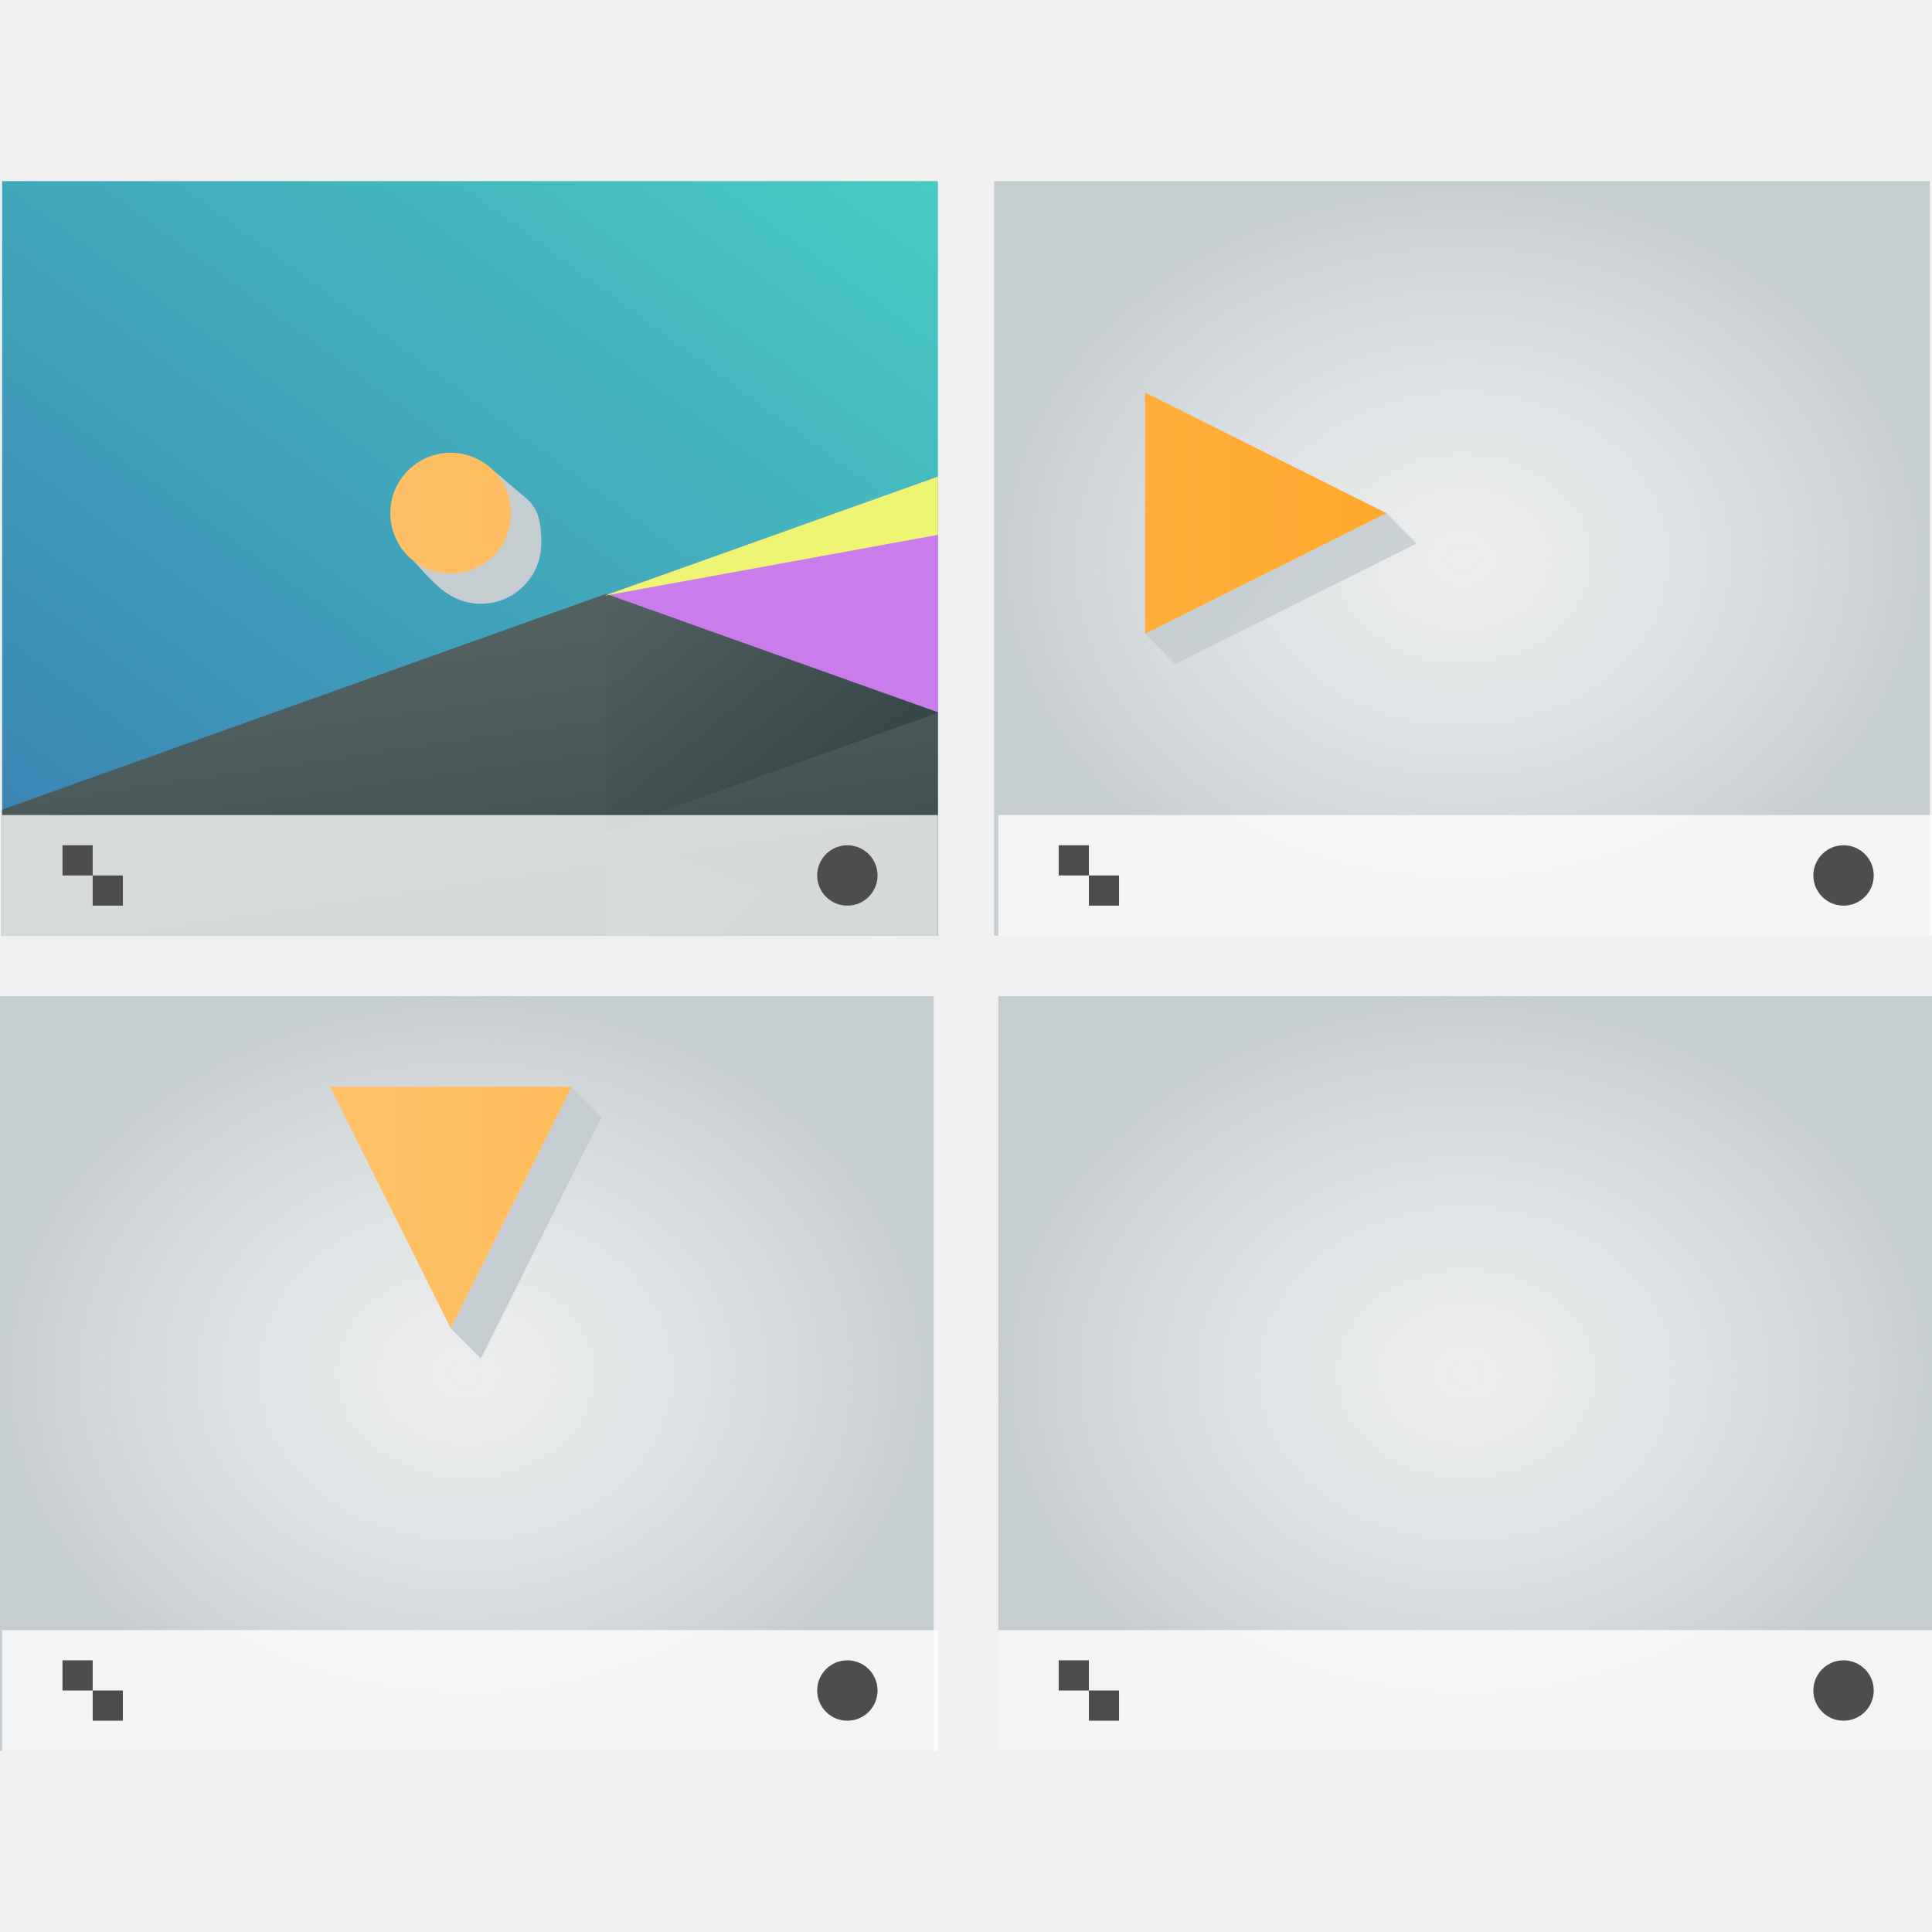
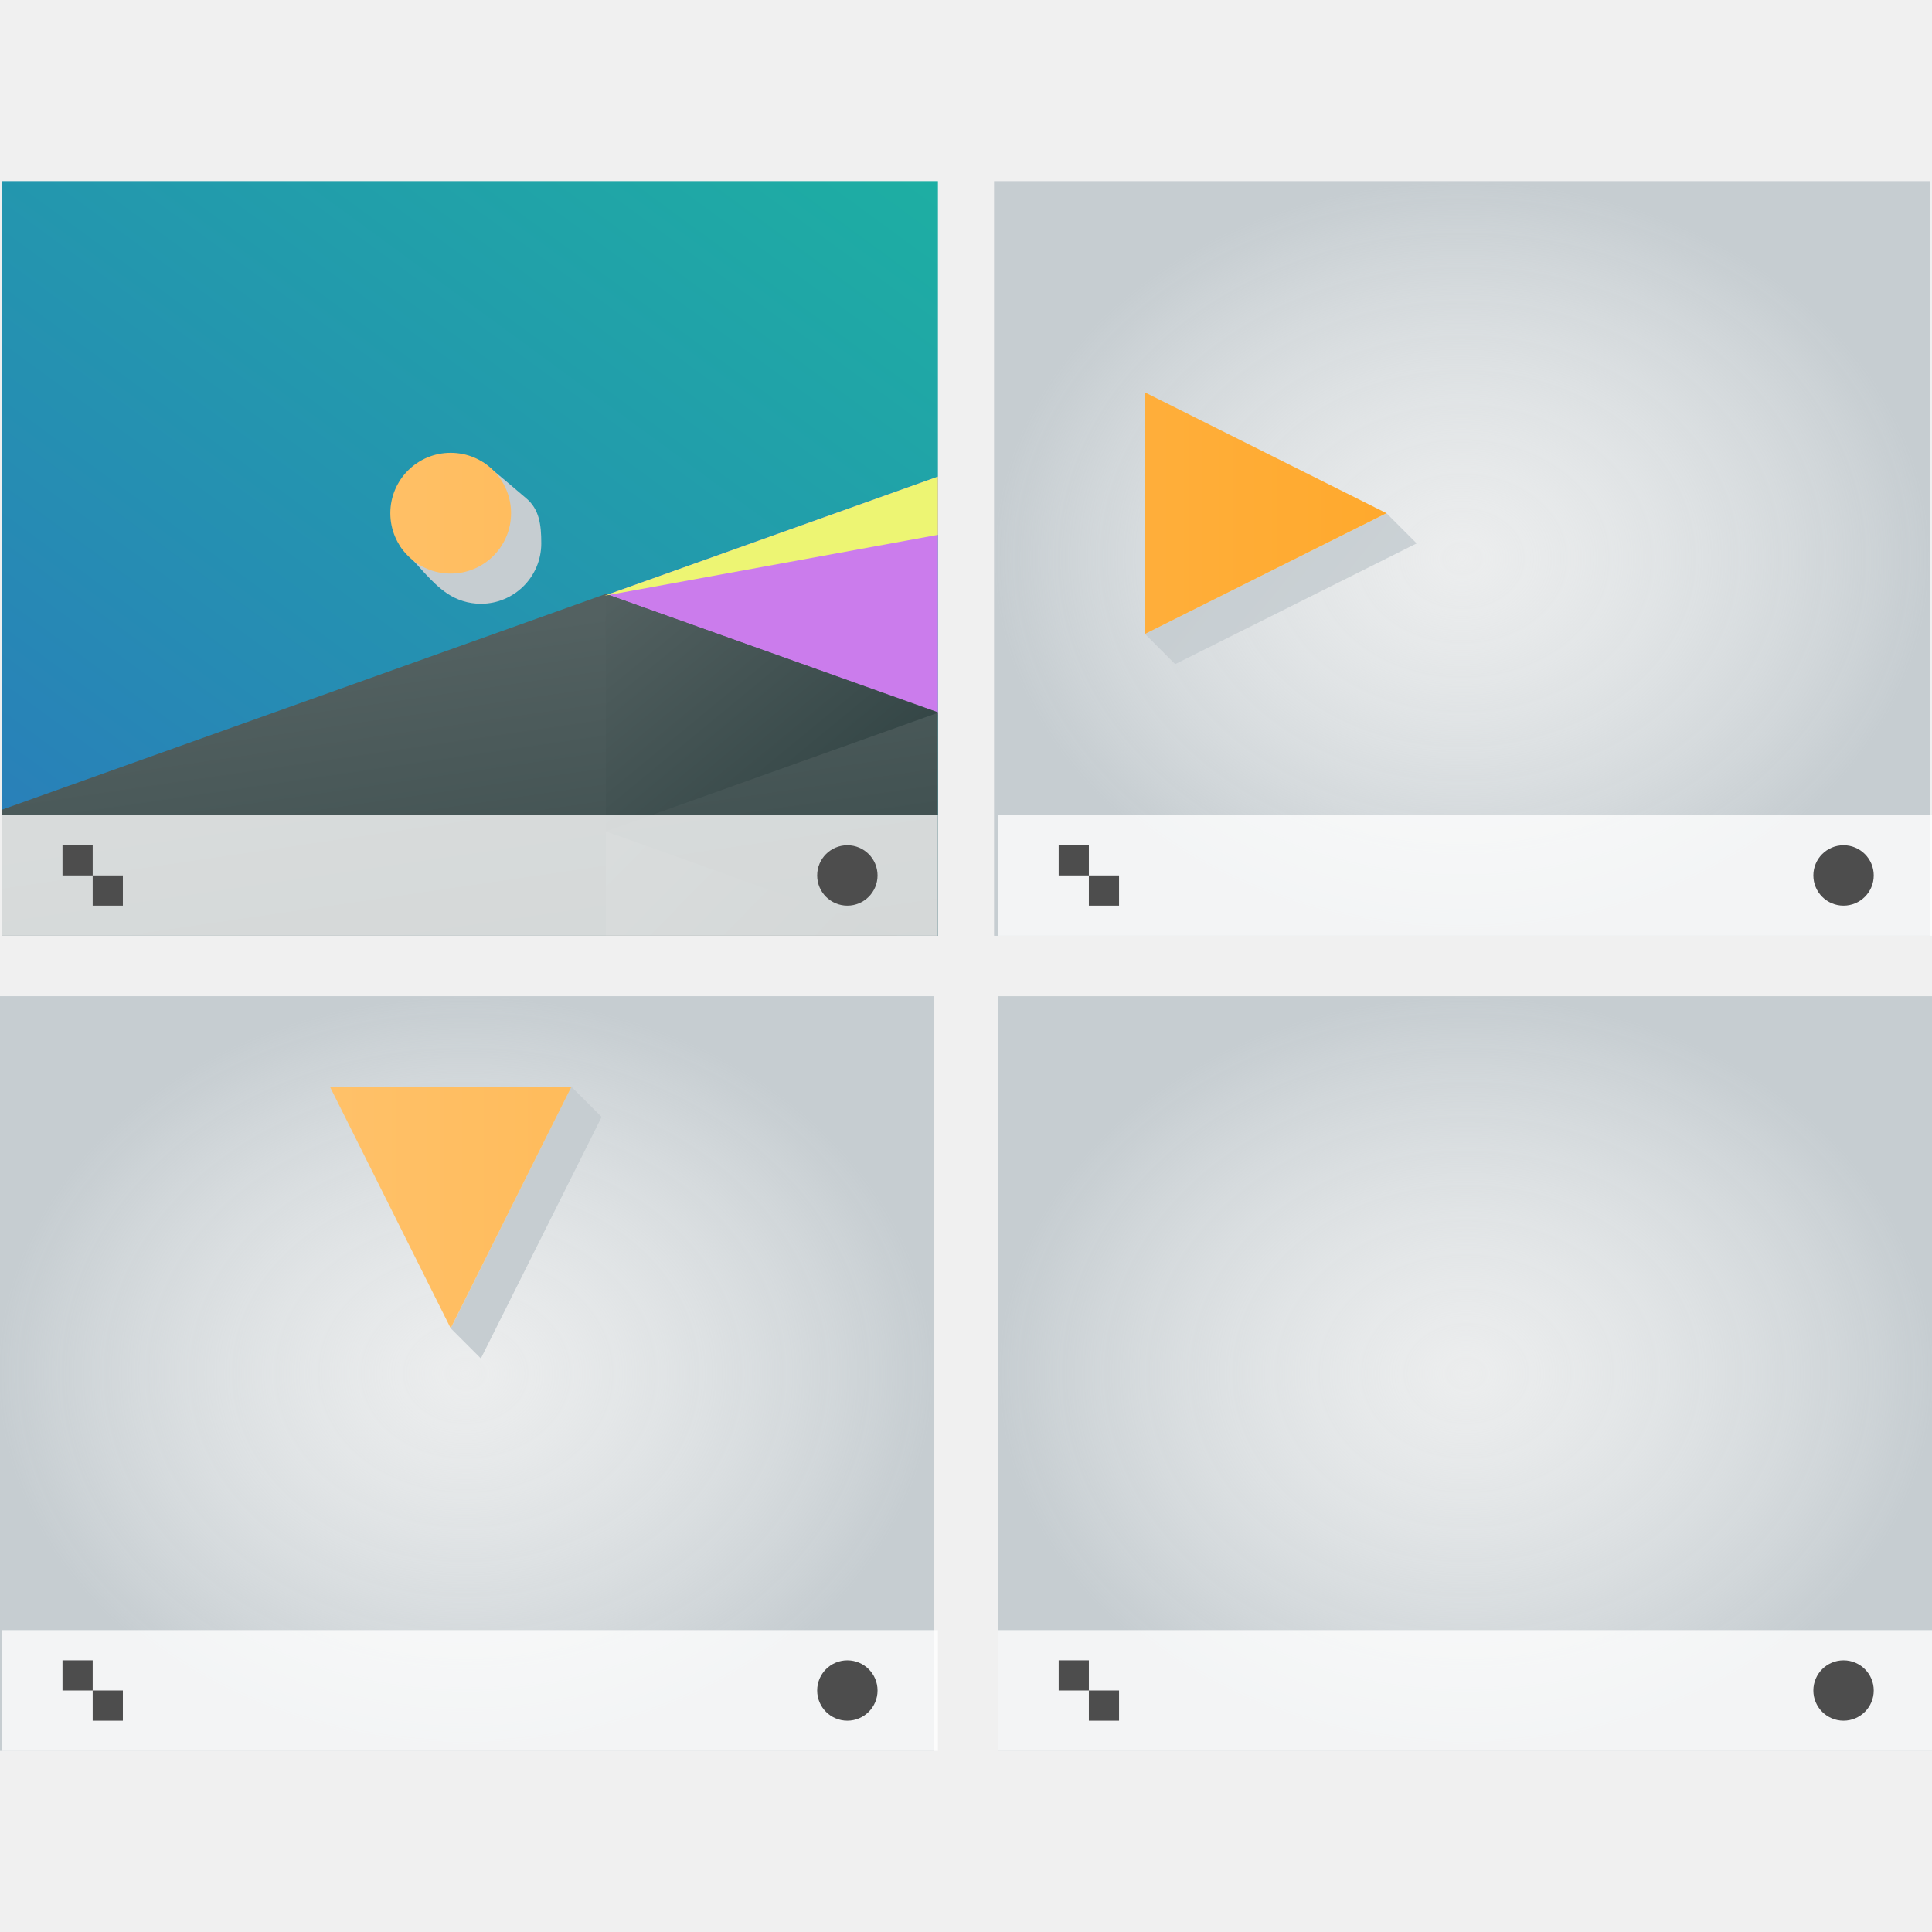
<svg xmlns="http://www.w3.org/2000/svg" xmlns:xlink="http://www.w3.org/1999/xlink" width="64" height="64" viewBox="0 0 64 64" id="svg7266" version="1.1">
  <defs id="defs7268">
    <radialGradient xlink:href="#linearGradient8715" id="radialGradient8667-2-6-7" cx="400.571" cy="531.798" fx="400.571" fy="531.798" r="16" gradientTransform="matrix(0.9687501,0,0,0.7812501,397.3036,-239.0336)" gradientUnits="userSpaceOnUse" />
    <linearGradient id="linearGradient8715">
      <stop style="stop-color:#e0e5e7;stop-opacity:0.267" stop-color="#c6cdd1" id="stop8717" />
      <stop style="stop-color:#c6cdd1;stop-opacity:1" offset="1" stop-color="#e0e5e7" id="stop8719" />
    </linearGradient>
    <radialGradient xlink:href="#linearGradient8715" id="radialGradient8667-2-5-1" cx="400.571" cy="531.798" fx="400.571" fy="531.798" r="16" gradientTransform="matrix(0.9687501,0,0,0.7812501,397.444,-212.0336)" gradientUnits="userSpaceOnUse" />
    <radialGradient xlink:href="#linearGradient8715" id="radialGradient8667-2-4" cx="400.571" cy="531.798" fx="400.571" fy="531.798" r="16" gradientTransform="matrix(1,0,0,0.875,0,66.47475)" gradientUnits="userSpaceOnUse" />
    <linearGradient xlink:href="#linearGradient4697" id="linearGradient8657-1" gradientUnits="userSpaceOnUse" gradientTransform="matrix(1.333334,0,0,0.8249995,-512.7621,-411.6331)" x1="418.17" y1="503.079" x2="384.571" y2="531.458" />
    <linearGradient id="linearGradient4697">
-       <stop id="stop6546" stop-color="#4ce0c6" />
-       <stop id="stop6548" stop-color="#3b85b5" offset="1" />
+       <stop id="stop6546" stop-color="#1abc9c" />
+       <stop id="stop6548" stop-color="#2980b9" offset="1" />
    </linearGradient>
    <linearGradient xlink:href="#linearGradient4468" id="linearGradient8661-0" gradientUnits="userSpaceOnUse" gradientTransform="matrix(1.333334,0,0,0.8249995,-512.7621,-411.6331)" x1="398.092" y1="542.224" x2="394.003" y2="524.9" />
    <linearGradient id="linearGradient4468">
      <stop id="stop6558" stop-color="#334545" />
      <stop id="stop6560" stop-color="#536161" offset="1" />
    </linearGradient>
    <linearGradient xlink:href="#linearGradient4468" id="linearGradient25117" gradientUnits="userSpaceOnUse" gradientTransform="matrix(-1.333334,0,0,0.8249994,1342.953,-286.6994)" x1="431.571" y1="568.798" x2="439.571" y2="562.798" />
    <linearGradient xlink:href="#linearGradient4468" id="linearGradient25119" gradientUnits="userSpaceOnUse" gradientTransform="matrix(-1.333334,0,0,0.8249995,1342.953,-286.6995)" x1="431.313" y1="577.102" x2="440.632" y2="571.445" />
    <linearGradient xlink:href="#linearGradient4303-6" id="linearGradient25121" gradientUnits="userSpaceOnUse" gradientTransform="translate(737.8572,158.9336)" x1="28.473" y1="28.836" x2="54.737" y2="50.229" />
    <linearGradient id="linearGradient4303-6">
      <stop stop-color="#c6cdd1" id="stop12" />
      <stop offset="1" stop-color="#e0e5e7" id="stop14" />
    </linearGradient>
    <linearGradient xlink:href="#linearGradient4526" id="linearGradient8860-0" x1="11" y1="28.5" x2="46" y2="28.5" gradientUnits="userSpaceOnUse" />
    <linearGradient id="linearGradient4526">
      <stop id="stop6552" stop-color="#ffc169" />
      <stop id="stop6554" stop-color="#ffa92d" offset="1" />
    </linearGradient>
  </defs>
  <g id="layer1" transform="translate(0,-988.3622)">
    <g id="g9029-9" transform="translate(-736.9274,830.4285)">
      <rect y="163.934" x="769.857" height="25" width="31" rx="0" id="rect6560-2-5-3-0-4-8-0-6-8-0" style="fill:url(#radialGradient8667-2-6-7);fill-opacity:1" />
      <rect y="190.934" x="769.998" height="25" width="31" rx="0" id="rect6560-2-5-3-0-4-8-0-6-2-0" style="fill:url(#radialGradient8667-2-5-1);fill-opacity:1" />
      <g transform="matrix(0.9687501,0,0,0.8928573,364.3036,-271.3861)" id="g6558-6-2-2-5-7-2-8-71-8">
        <rect y="517.798" x="384.571" height="28" width="32" rx="0" id="rect6560-2-5-3-0-4-8-0-6-0" style="fill:url(#radialGradient8667-2-4);fill-opacity:1" />
      </g>
      <g transform="translate(0.1404,-1.4932499e-7)" id="g12284-52-7-3-9">
        <path id="path6573-4-8-6-3-7-3-2-0-0" transform="translate(736.8572,157.9336)" d="M 0,6 0,31 31,31 31,6 0,6 Z" style="fill:url(#linearGradient8657-1)" />
        <path style="fill:#cb7cec;stroke-width:2;stroke-linecap:round" d="M 31,15.789 19.955,19.734 31,23.68 31,15.789 Z" transform="translate(736.8572,157.9336)" id="path6575-0-3-6-4-8-6-8-4-8" />
        <path style="fill:url(#linearGradient8661-0);stroke-width:2;stroke-linecap:round" d="M 20,19.674 0,26.82 0,31 31,31 31,23.594 20,19.674 Z" transform="translate(736.8572,157.9336)" id="path6577-2-5-7-4-2-3-3-8-3" />
        <path id="path6579-2-2-7-7-2-8-8-3-1" d="m 767.868,181.542 -11.011,-3.934 0,7.867 z" style="fill:url(#linearGradient25117);stroke-width:2;stroke-linecap:round" />
        <path id="path6585-1-2-7-3-7-8-0-4-2" d="m 756.857,185.476 0,3.458 9.679,0 -9.679,-3.458 z" style="fill:url(#linearGradient25119);stroke-width:2;stroke-linecap:round" />
        <path style="fill:#edf573;stroke-width:2;stroke-linecap:round" d="M 31,15.789 19.955,19.734 31,17.717 31,15.789 Z" transform="translate(736.8572,157.9336)" id="path6589-5-6-0-2-7-0-5-6-8" />
      </g>
      <g transform="translate(0.1404,-1.4932499e-7)" id="g12279-3-0-0-8">
        <path style="fill:#ffffff;fill-opacity:0.784" d="m 0,27 0,4 31,0 0,-4 z" transform="translate(736.8572,157.9336)" id="rect6599-4-0-2-0-5-2-7-1-4" />
        <path id="path6603-2-5-4-1-9-6-0-9-3" d="m 738.857,185.934 0,1 1,0 0,-1 -1,0 z m 1,1 0,1 1,0 0,-1 -1,0 z" style="fill:#4d4d4d" />
        <circle id="circle6601-6-4-1-0-9-2-1-0-2-7" cx="764.857" cy="186.934" r="1" style="fill:#4d4d4d" />
      </g>
      <g transform="translate(33.1404,-1.4932499e-7)" id="g12279-5-5-1-3-3">
        <path style="fill:#ffffff;fill-opacity:0.784" d="m 0,27 0,4 31,0 0,-4 z" transform="translate(736.8572,157.9336)" id="rect6599-4-0-2-0-5-8-3-1-2-2" />
        <path id="path6603-2-5-4-1-9-4-08-7-6-4" d="m 738.857,185.934 0,1 1,0 0,-1 -1,0 z m 1,1 0,1 1,0 0,-1 -1,0 z" style="fill:#4d4d4d" />
        <circle id="circle6601-6-4-1-0-9-2-6-8-7-1-8" cx="764.857" cy="186.934" r="1" style="fill:#4d4d4d" />
      </g>
      <g transform="translate(0.1404,27)" id="g12279-9-4-1-0-8">
        <path style="fill:#ffffff;fill-opacity:0.784" d="m 0,27 0,4 31,0 0,-4 z" transform="translate(736.8572,157.9336)" id="rect6599-4-0-2-0-5-4-4-0-7-8" />
        <path id="path6603-2-5-4-1-9-2-4-1-0-8" d="m 738.857,185.934 0,1 1,0 0,-1 -1,0 z m 1,1 0,1 1,0 0,-1 -1,0 z" style="fill:#4d4d4d" />
        <circle id="circle6601-6-4-1-0-9-2-4-0-4-8-8" cx="764.857" cy="186.934" r="1" style="fill:#4d4d4d" />
      </g>
      <g transform="translate(33.1404,27)" id="g12279-5-3-1-0-3-1">
        <path style="fill:#ffffff;fill-opacity:0.784" d="m 0,27 0,4 31,0 0,-4 z" transform="translate(736.8572,157.9336)" id="rect6599-4-0-2-0-5-8-6-8-1-1-9" />
        <path id="path6603-2-5-4-1-9-4-0-3-2-5-4" d="m 738.857,185.934 0,1 1,0 0,-1 -1,0 z m 1,1 0,1 1,0 0,-1 -1,0 z" style="fill:#4d4d4d" />
        <circle id="circle6601-6-4-1-0-9-2-6-9-0-2-5-8" cx="764.857" cy="186.934" r="1" style="fill:#4d4d4d" />
      </g>
      <path id="path8779-7-2-2-8" d="m 774.857,178.934 1,1 8,-4 -1,-1 z M 752.996,173.3 c -0.863,-0.69 -3.497,2.074 -2.713,2.851 0.515,0.51 0.922,1.078 1.452,1.438 0.32,0.217 0.707,0.345 1.123,0.345 1.105,0 2,-0.895 2,-2 0,-0.619 -0.063,-1.132 -0.505,-1.499 -0.346,-0.288 -0.713,-0.619 -1.357,-1.134 z m 2.861,20.634 -4,8 1,1 4,-8 z" style="fill:url(#linearGradient25121);fill-opacity:1;stroke:none;stroke-width:2;stroke-miterlimit:4;stroke-dasharray:none;stroke-opacity:1" />
      <path id="path8779-3" transform="translate(736.8572,157.9336)" d="m 38,13 0,8 8,-4 -8,-4 z m -23,2 a 2,2 0 0 0 -2,2 2,2 0 0 0 2,2 2,2 0 0 0 2,-2 2,2 0 0 0 -2,-2 z m -4,21 4,8 4,-8 -8,0 z" style="fill:url(#linearGradient8860-0);fill-opacity:1;stroke:none;stroke-width:2;stroke-miterlimit:4;stroke-dasharray:none;stroke-opacity:1" />
    </g>
  </g>
</svg>
